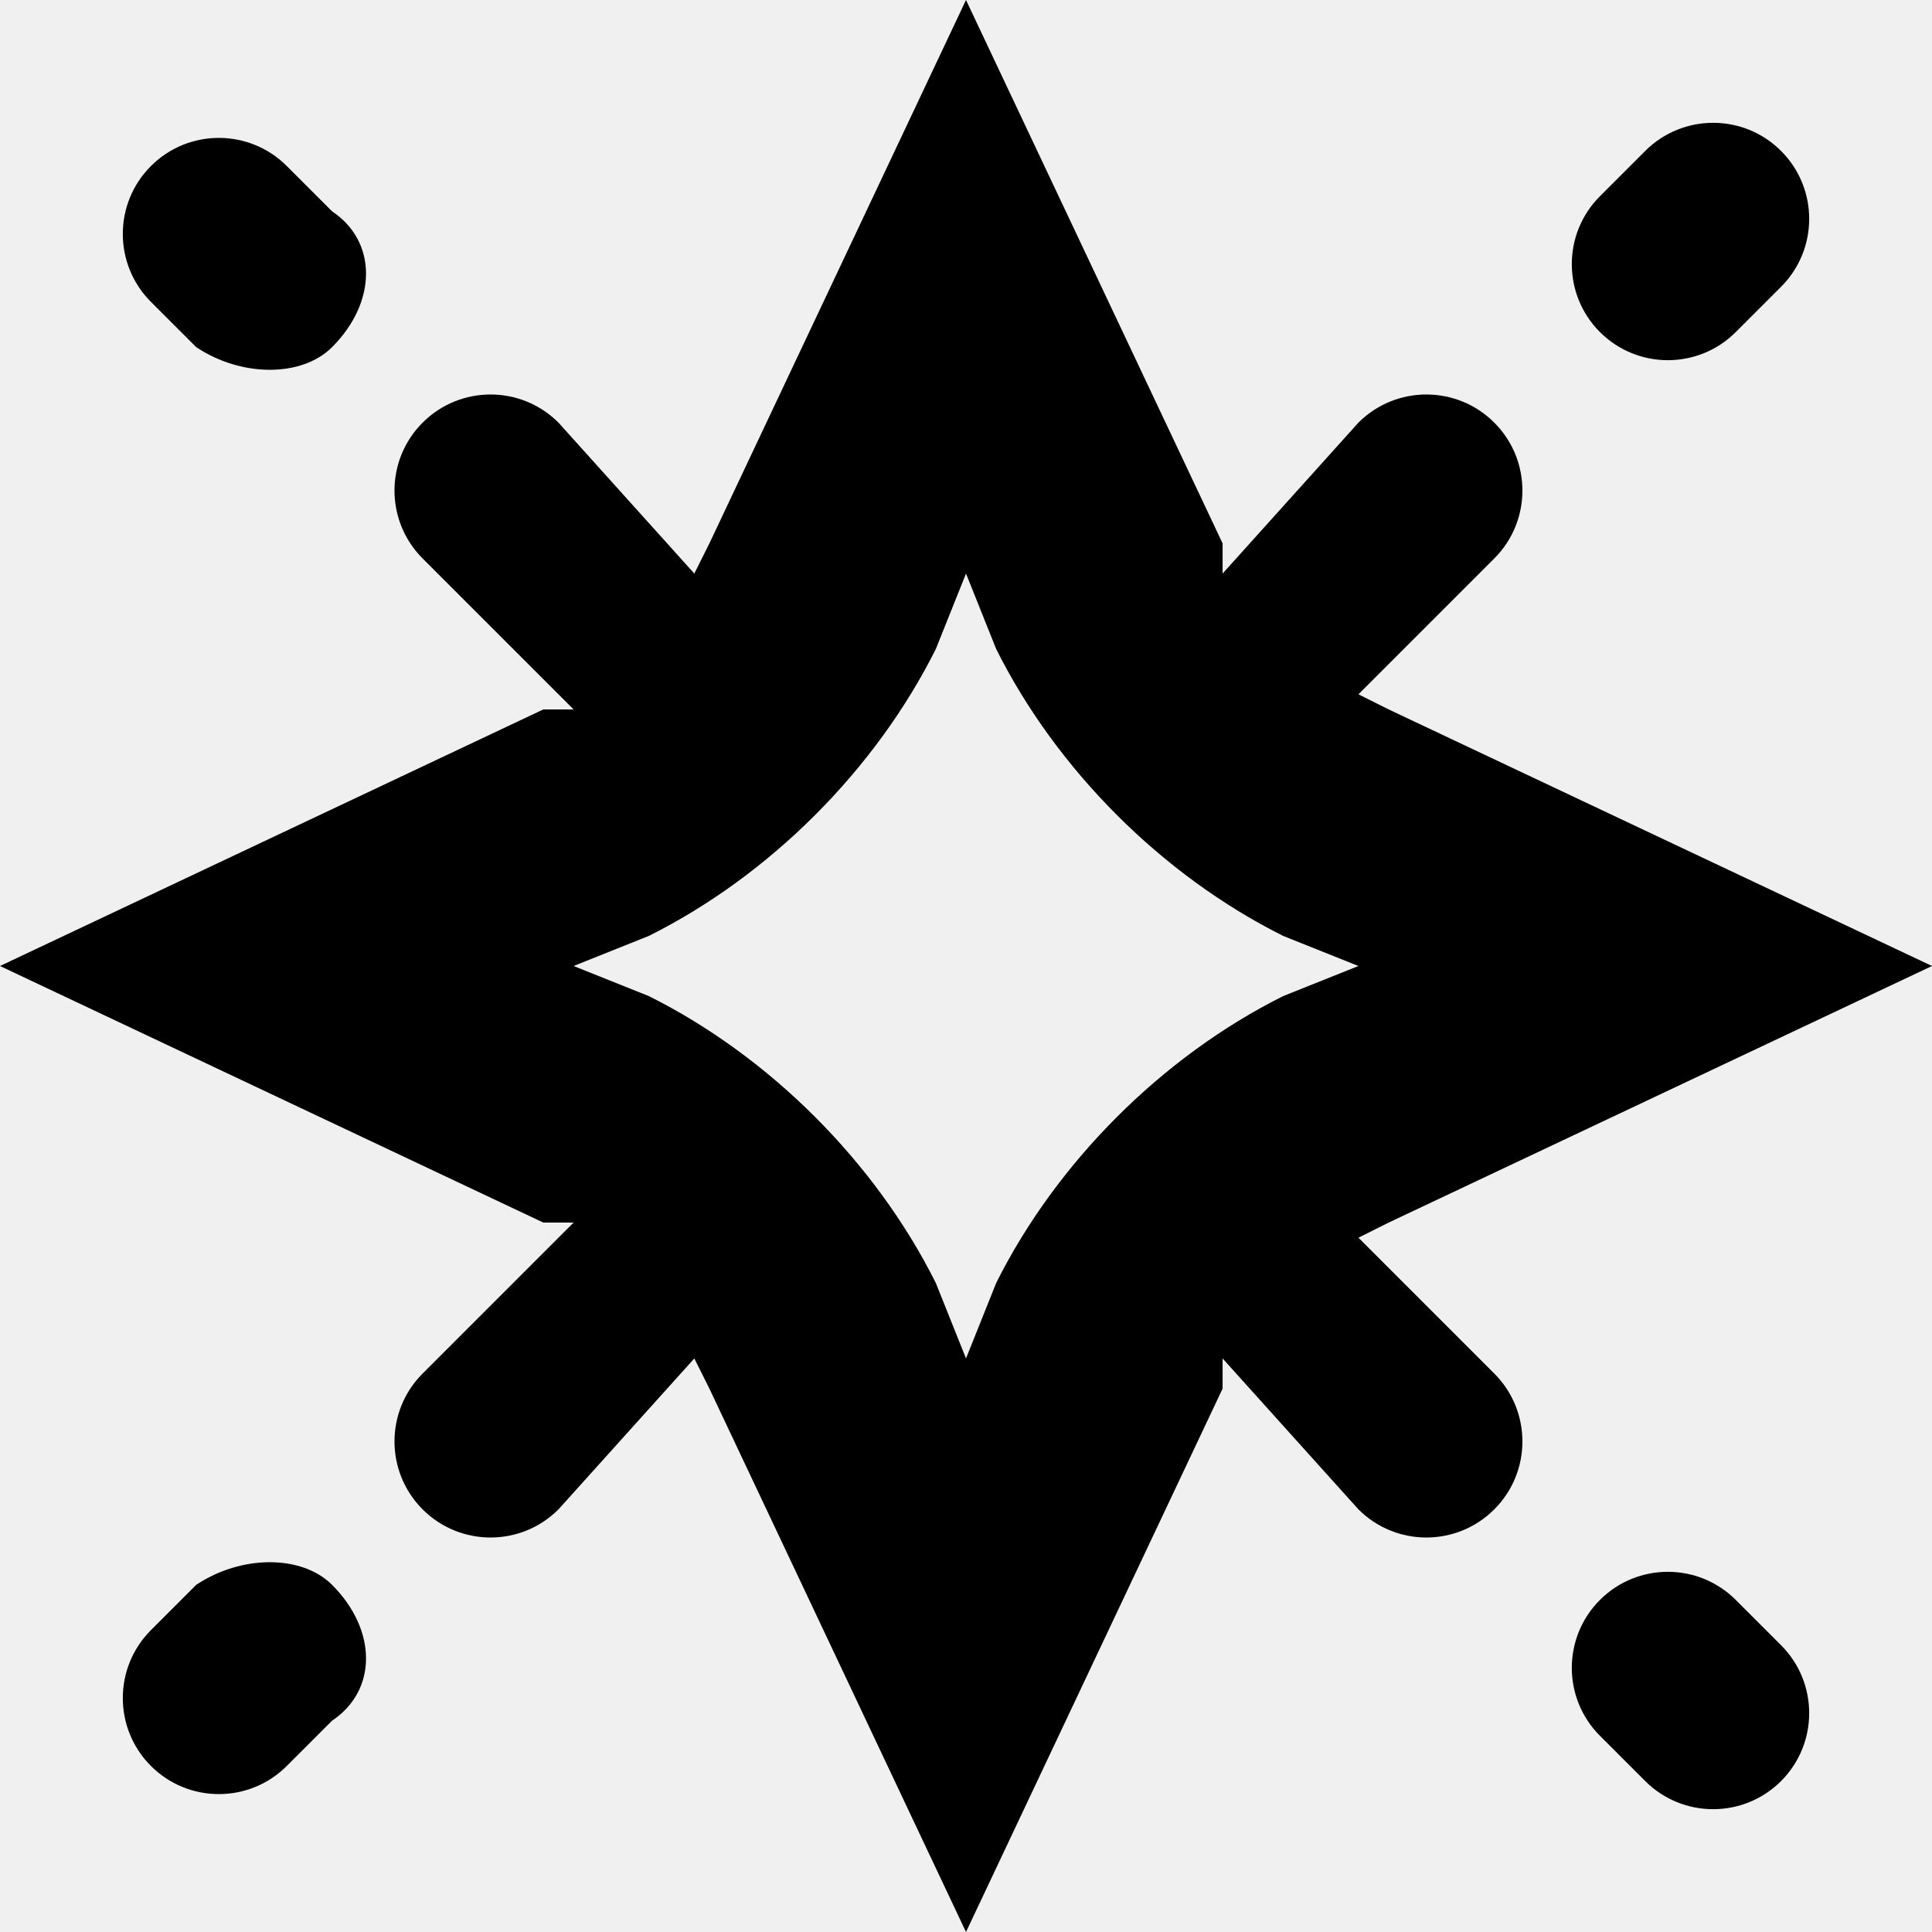
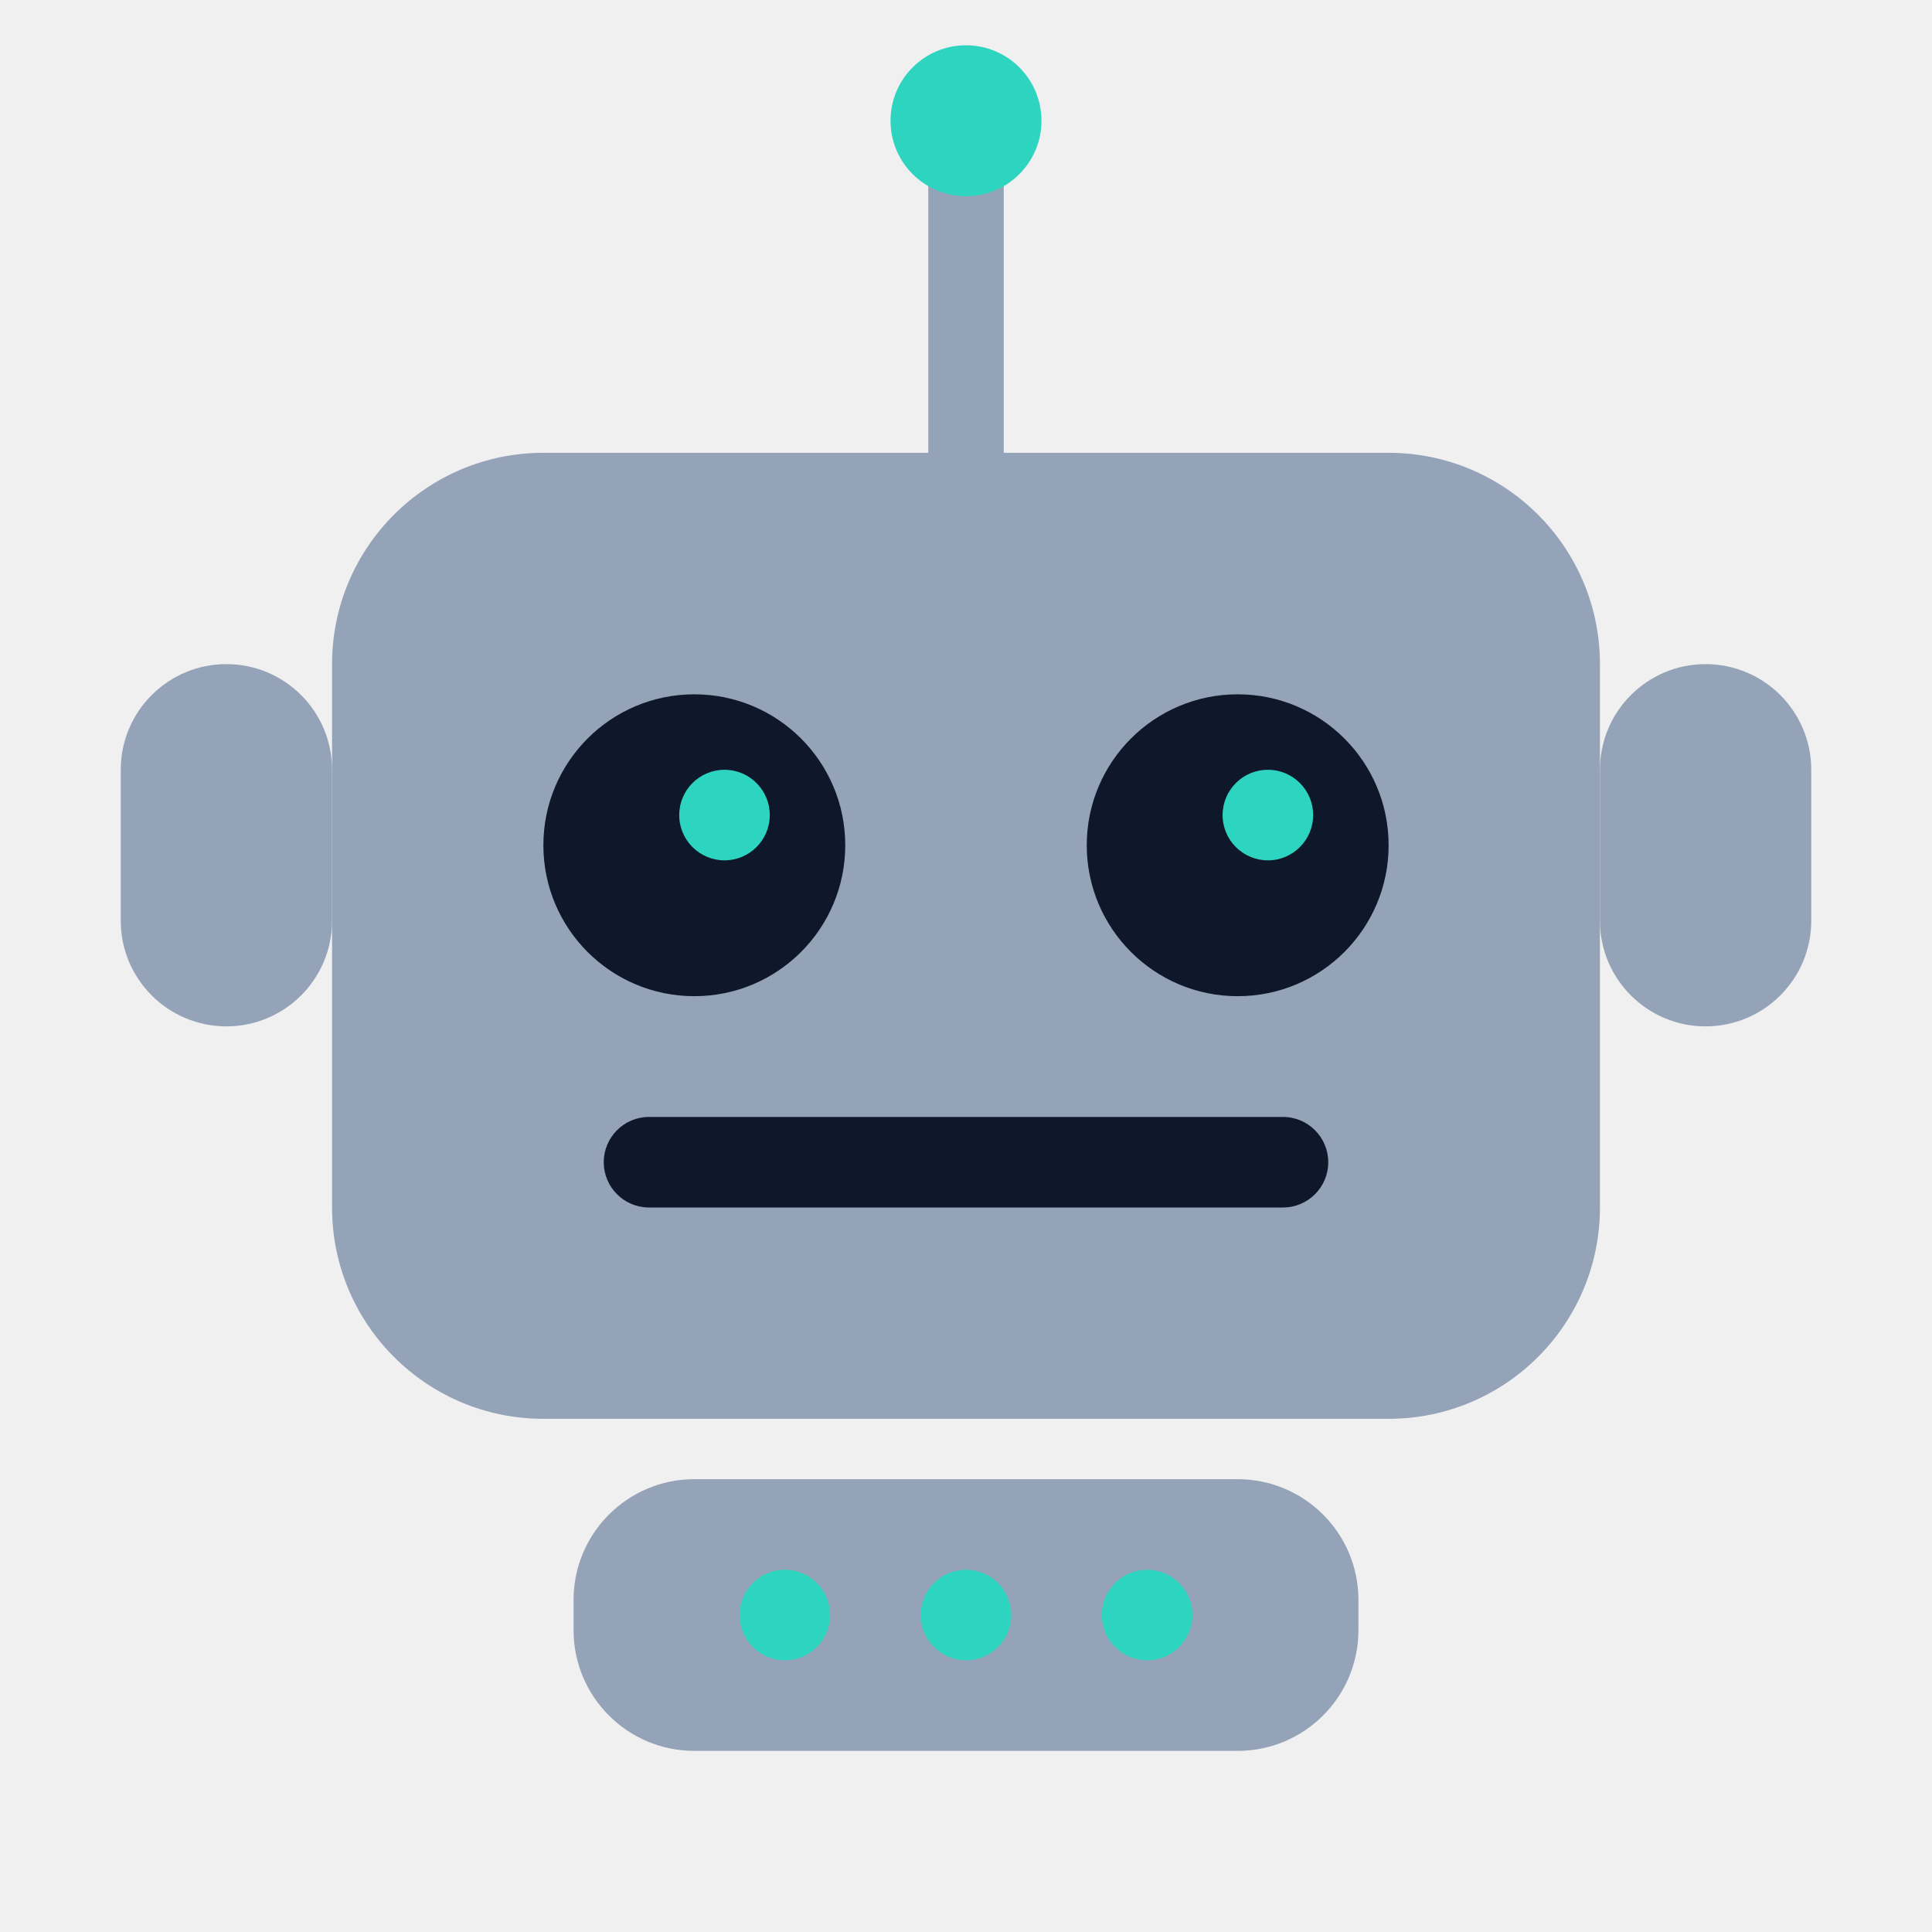
- <svg xmlns="http://www.w3.org/2000/svg" viewBox="0 0 128 128">
-   <path fill-rule="evenodd" d="M81 36 64 0 47 36l-1 2-9-10a6 6 0 0 0-9 9l10 10h-2L0 64l36 17h2L28 91a6 6 0 1 0 9 9l9-10 1 2 17 36 17-36v-2l9 10a6 6 0 1 0 9-9l-9-9 2-1 36-17-36-17-2-1 9-9a6 6 0 1 0-9-9l-9 10v-2Zm-17 2-2 5c-4 8-11 15-19 19l-5 2 5 2c8 4 15 11 19 19l2 5 2-5c4-8 11-15 19-19l5-2-5-2c-8-4-15-11-19-19l-2-5Z" clip-rule="evenodd" />
-   <path d="M118 19a6 6 0 0 0-9-9l-3 3a6 6 0 1 0 9 9l3-3Zm-96 4c-2 2-6 2-9 0l-3-3a6 6 0 1 1 9-9l3 3c3 2 3 6 0 9Zm0 82c-2-2-6-2-9 0l-3 3a6 6 0 1 0 9 9l3-3c3-2 3-6 0-9Zm96 4a6 6 0 0 1-9 9l-3-3a6 6 0 1 1 9-9l3 3Z" />
-   <style>path{fill:#000}@media (prefers-color-scheme:dark){path{fill:#fff}}</style>
+ <svg xmlns="http://www.w3.org/2000/svg" viewBox="0 0 128 128" fill="none">
+   <line x1="64" y1="10" x2="64" y2="30" stroke="#94a3b8" stroke-width="5" stroke-linecap="round" />
+   <circle cx="64" cy="8" r="5" fill="#2dd4bf" />
+   <rect x="22" y="30" width="84" height="64" rx="14" fill="#94a3b8" />
+   <circle cx="46" cy="56" r="10" fill="#0f172a" />
+   <circle cx="82" cy="56" r="10" fill="#0f172a" />
+   <circle cx="48" cy="54" r="3" fill="#2dd4bf" />
+   <circle cx="84" cy="54" r="3" fill="#2dd4bf" />
+   <rect x="40" y="74" width="48" height="6" rx="3" fill="#0f172a" />
+   <rect x="8" y="44" width="14" height="24" rx="7" fill="#94a3b8" />
+   <rect x="106" y="44" width="14" height="24" rx="7" fill="#94a3b8" />
+   <rect x="38" y="98" width="52" height="18" rx="8" fill="#94a3b8" />
+   <circle cx="52" cy="107" r="3" fill="#2dd4bf" />
+   <circle cx="64" cy="107" r="3" fill="#2dd4bf" />
+   <circle cx="76" cy="107" r="3" fill="#2dd4bf" />
+   <style>
+     @media (prefers-color-scheme: dark) {
+       rect:not([fill="#0f172a"]), line { stroke: #e2e8f0; fill: #e2e8f0 }
+       rect[fill="#0f172a"] { fill: #0f172a }
+       circle[fill="#0f172a"] { fill: #0f172a }
+     }
+   </style>
</svg>
